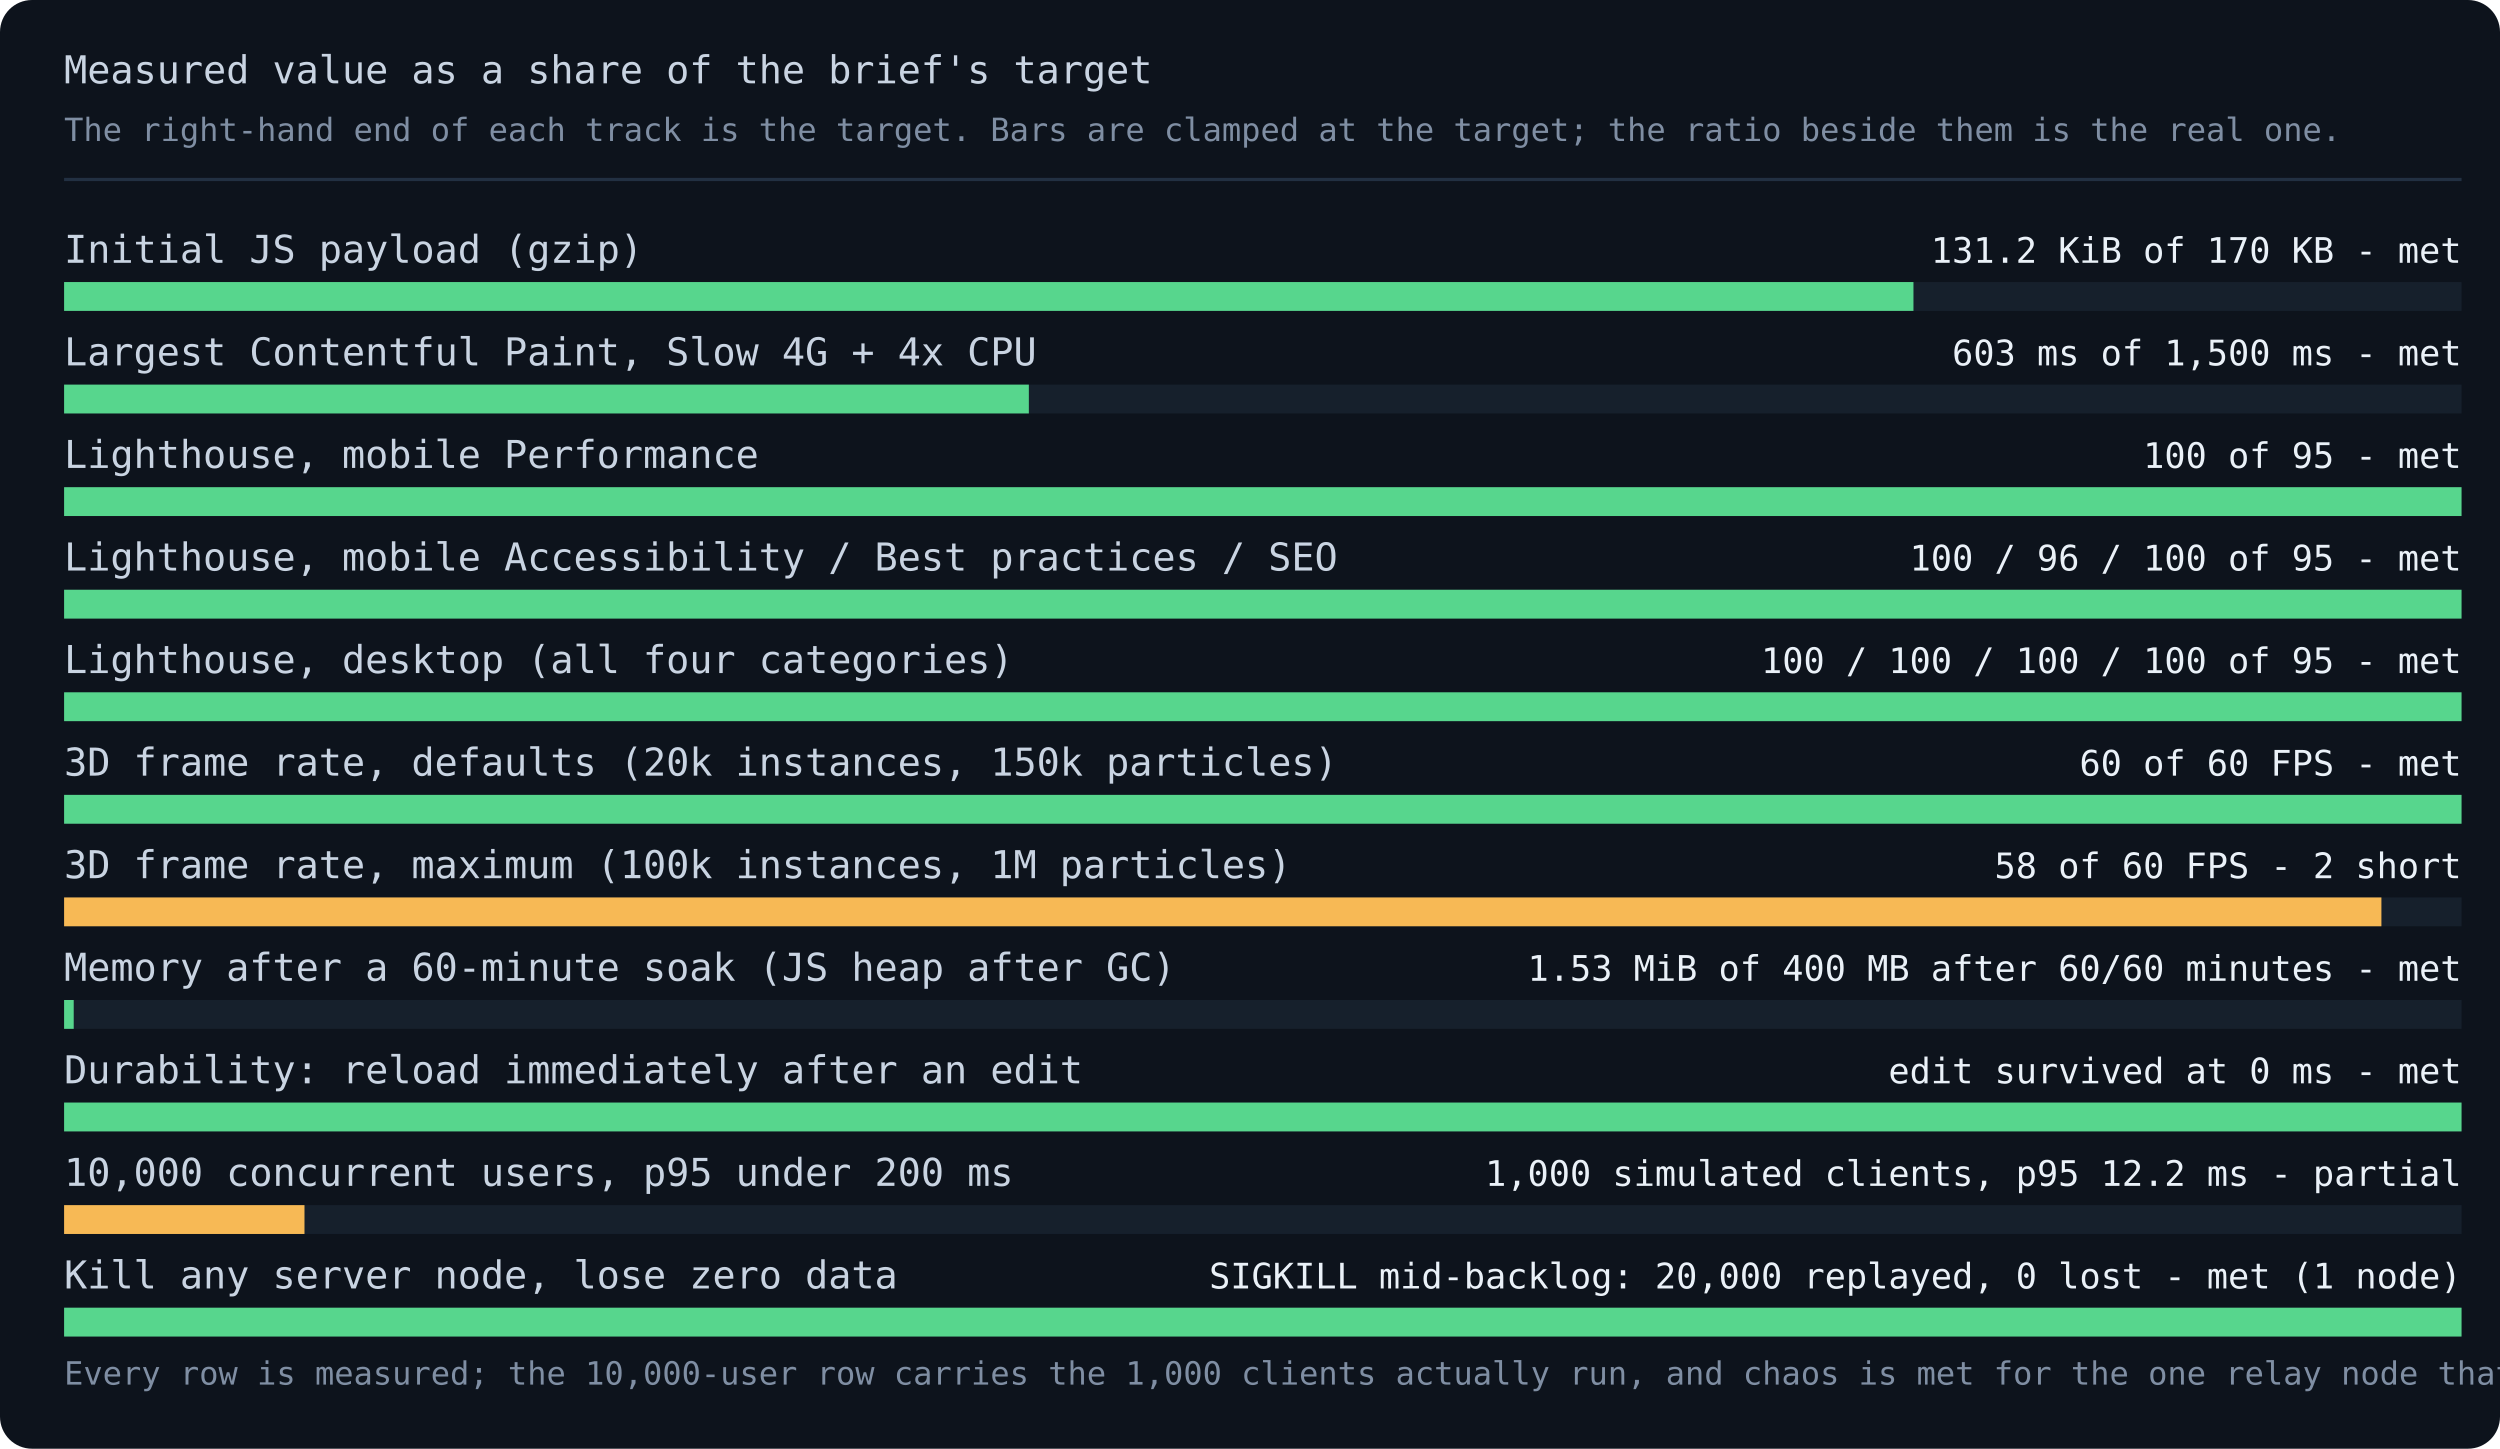
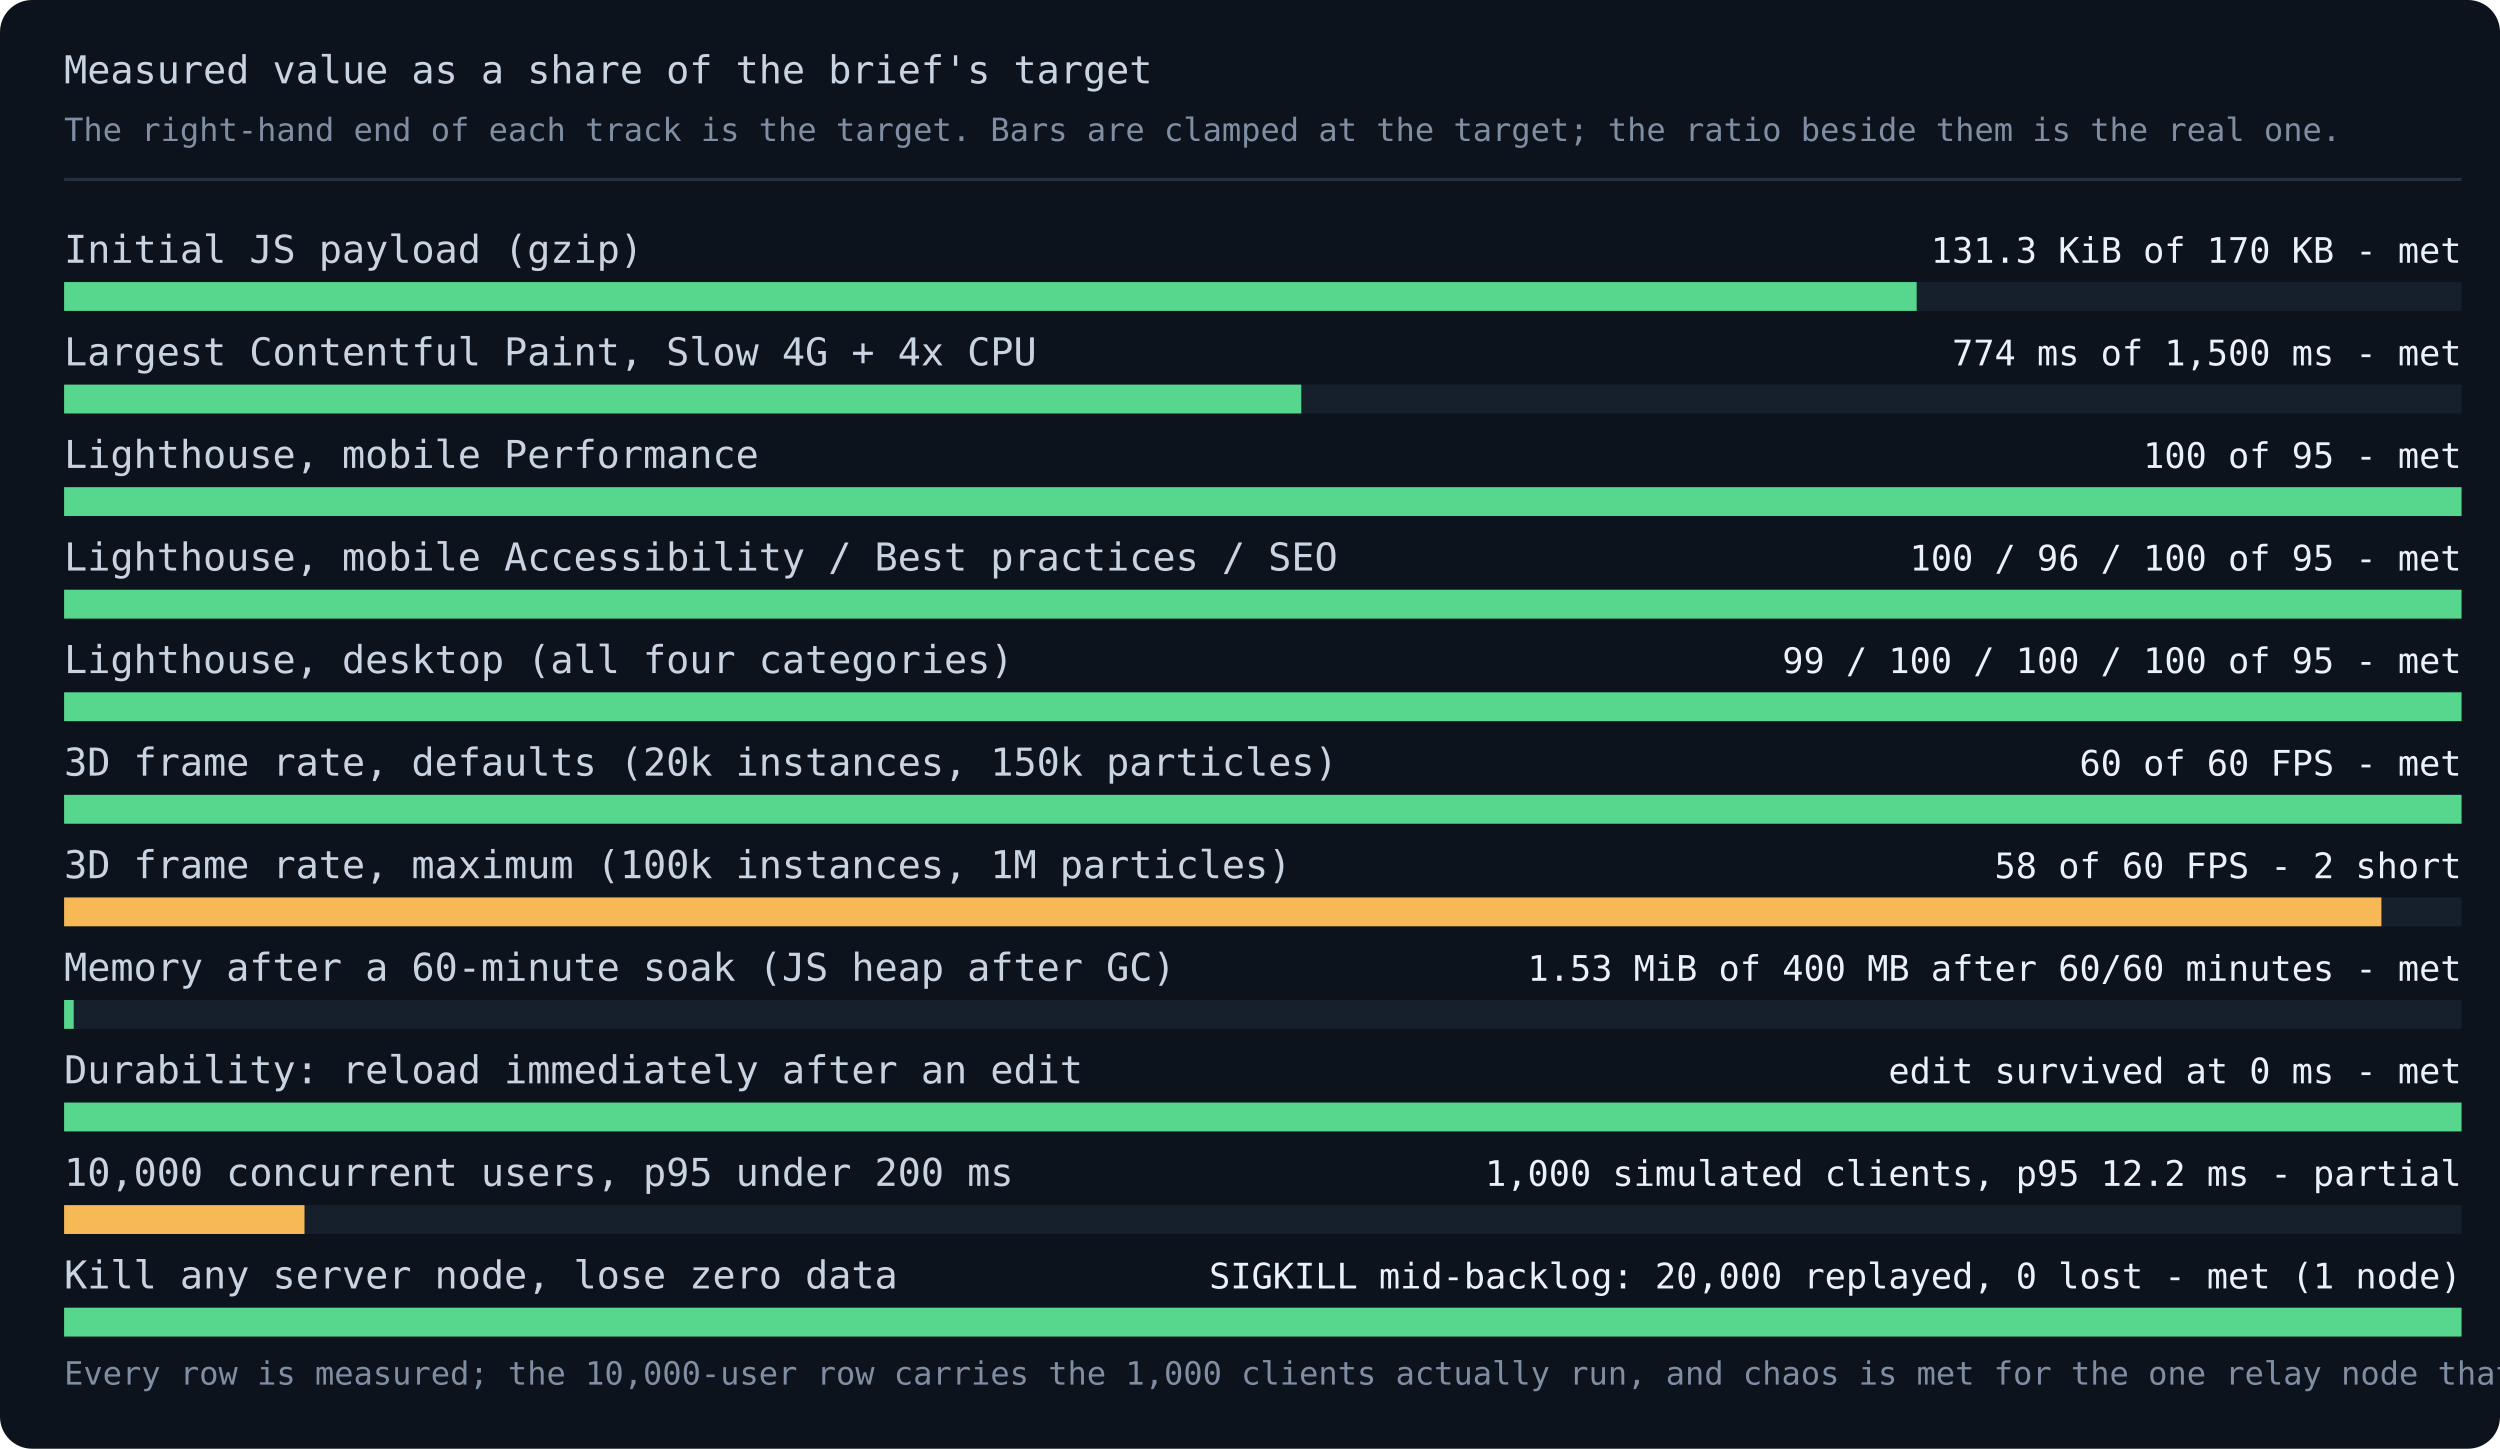
<svg xmlns="http://www.w3.org/2000/svg" viewBox="0 0 780 452" width="780" height="452" role="img" aria-labelledby="title desc">
  <style>
    .bg { fill: #0d131c; }
    .label { fill: #c9d4e2; font: 12px ui-monospace, monospace; }
    .value { fill: #eaf1f8; font: 11px ui-monospace, monospace; }
    .small { fill: #7f8ea3; font: 10px ui-monospace, monospace; }
    .track { fill: #16202c; }
    .met { fill: #57d68d; }
    .unmet { fill: #f7b955; }
    .partial { fill: #f7b955; }
    .unmeasured { fill: #33404f; }
    .none { fill: none; stroke: #4a5b70; stroke-dasharray: 4 3; }
    .axis { stroke: #223042; stroke-width: 1; }
  </style>
  <rect class="bg" x="0" y="0" width="780" height="452" rx="10" />
  <text class="label" x="20" y="26">Measured value as a share of the brief's target</text>
  <text class="small" x="20" y="44">The right-hand end of each track is the target. Bars are clamped at the target; the ratio beside them is the real one.</text>
  <line class="axis" x1="20" y1="56" x2="768" y2="56" />
  <text class="label" x="20" y="82">Initial JS payload (gzip)</text>
-   <text class="value" x="768" y="82" text-anchor="end">131.2 KiB of 170 KB - met</text>
+   <text class="value" x="768" y="82" text-anchor="end">131.3 KiB of 170 KB - met</text>
  <rect class="track" x="20" y="88" width="748" height="9" />
-   <rect class="met" x="20" y="88" width="577" height="9" />
+   <rect class="met" x="20" y="88" width="578" height="9" />
  <text class="label" x="20" y="114">Largest Contentful Paint, Slow 4G + 4x CPU</text>
-   <text class="value" x="768" y="114" text-anchor="end">603 ms of 1,500 ms - met</text>
+   <text class="value" x="768" y="114" text-anchor="end">774 ms of 1,500 ms - met</text>
  <rect class="track" x="20" y="120" width="748" height="9" />
-   <rect class="met" x="20" y="120" width="301" height="9" />
+   <rect class="met" x="20" y="120" width="386" height="9" />
  <text class="label" x="20" y="146">Lighthouse, mobile Performance</text>
  <text class="value" x="768" y="146" text-anchor="end">100 of 95 - met</text>
  <rect class="track" x="20" y="152" width="748" height="9" />
  <rect class="met" x="20" y="152" width="748" height="9" />
  <text class="label" x="20" y="178">Lighthouse, mobile Accessibility / Best practices / SEO</text>
  <text class="value" x="768" y="178" text-anchor="end">100 / 96 / 100 of 95 - met</text>
  <rect class="track" x="20" y="184" width="748" height="9" />
  <rect class="met" x="20" y="184" width="748" height="9" />
  <text class="label" x="20" y="210">Lighthouse, desktop (all four categories)</text>
-   <text class="value" x="768" y="210" text-anchor="end">100 / 100 / 100 / 100 of 95 - met</text>
+   <text class="value" x="768" y="210" text-anchor="end">99 / 100 / 100 / 100 of 95 - met</text>
  <rect class="track" x="20" y="216" width="748" height="9" />
  <rect class="met" x="20" y="216" width="748" height="9" />
  <text class="label" x="20" y="242">3D frame rate, defaults (20k instances, 150k particles)</text>
  <text class="value" x="768" y="242" text-anchor="end">60 of 60 FPS - met</text>
  <rect class="track" x="20" y="248" width="748" height="9" />
  <rect class="met" x="20" y="248" width="748" height="9" />
  <text class="label" x="20" y="274">3D frame rate, maximum (100k instances, 1M particles)</text>
  <text class="value" x="768" y="274" text-anchor="end">58 of 60 FPS - 2 short</text>
  <rect class="track" x="20" y="280" width="748" height="9" />
  <rect class="unmet" x="20" y="280" width="723" height="9" />
  <text class="label" x="20" y="306">Memory after a 60-minute soak (JS heap after GC)</text>
  <text class="value" x="768" y="306" text-anchor="end">1.53 MiB of 400 MB after 60/60 minutes - met</text>
  <rect class="track" x="20" y="312" width="748" height="9" />
  <rect class="met" x="20" y="312" width="3" height="9" />
  <text class="label" x="20" y="338">Durability: reload immediately after an edit</text>
  <text class="value" x="768" y="338" text-anchor="end">edit survived at 0 ms - met</text>
  <rect class="track" x="20" y="344" width="748" height="9" />
  <rect class="met" x="20" y="344" width="748" height="9" />
  <text class="label" x="20" y="370">10,000 concurrent users, p95 under 200 ms</text>
  <text class="value" x="768" y="370" text-anchor="end">1,000 simulated clients, p95 12.2 ms - partial</text>
  <rect class="track" x="20" y="376" width="748" height="9" />
  <rect class="partial" x="20" y="376" width="75" height="9" />
  <text class="label" x="20" y="402">Kill any server node, lose zero data</text>
  <text class="value" x="768" y="402" text-anchor="end">SIGKILL mid-backlog: 20,000 replayed, 0 lost - met (1 node)</text>
  <rect class="track" x="20" y="408" width="748" height="9" />
  <rect class="met" x="20" y="408" width="748" height="9" />
  <text class="small" x="20" y="432">Every row is measured; the 10,000-user row carries the 1,000 clients actually run, and chaos is met for the one relay node that exists - not a fleet. Both evidence files are named in LOAD_CHAOS.md.</text>
</svg>
